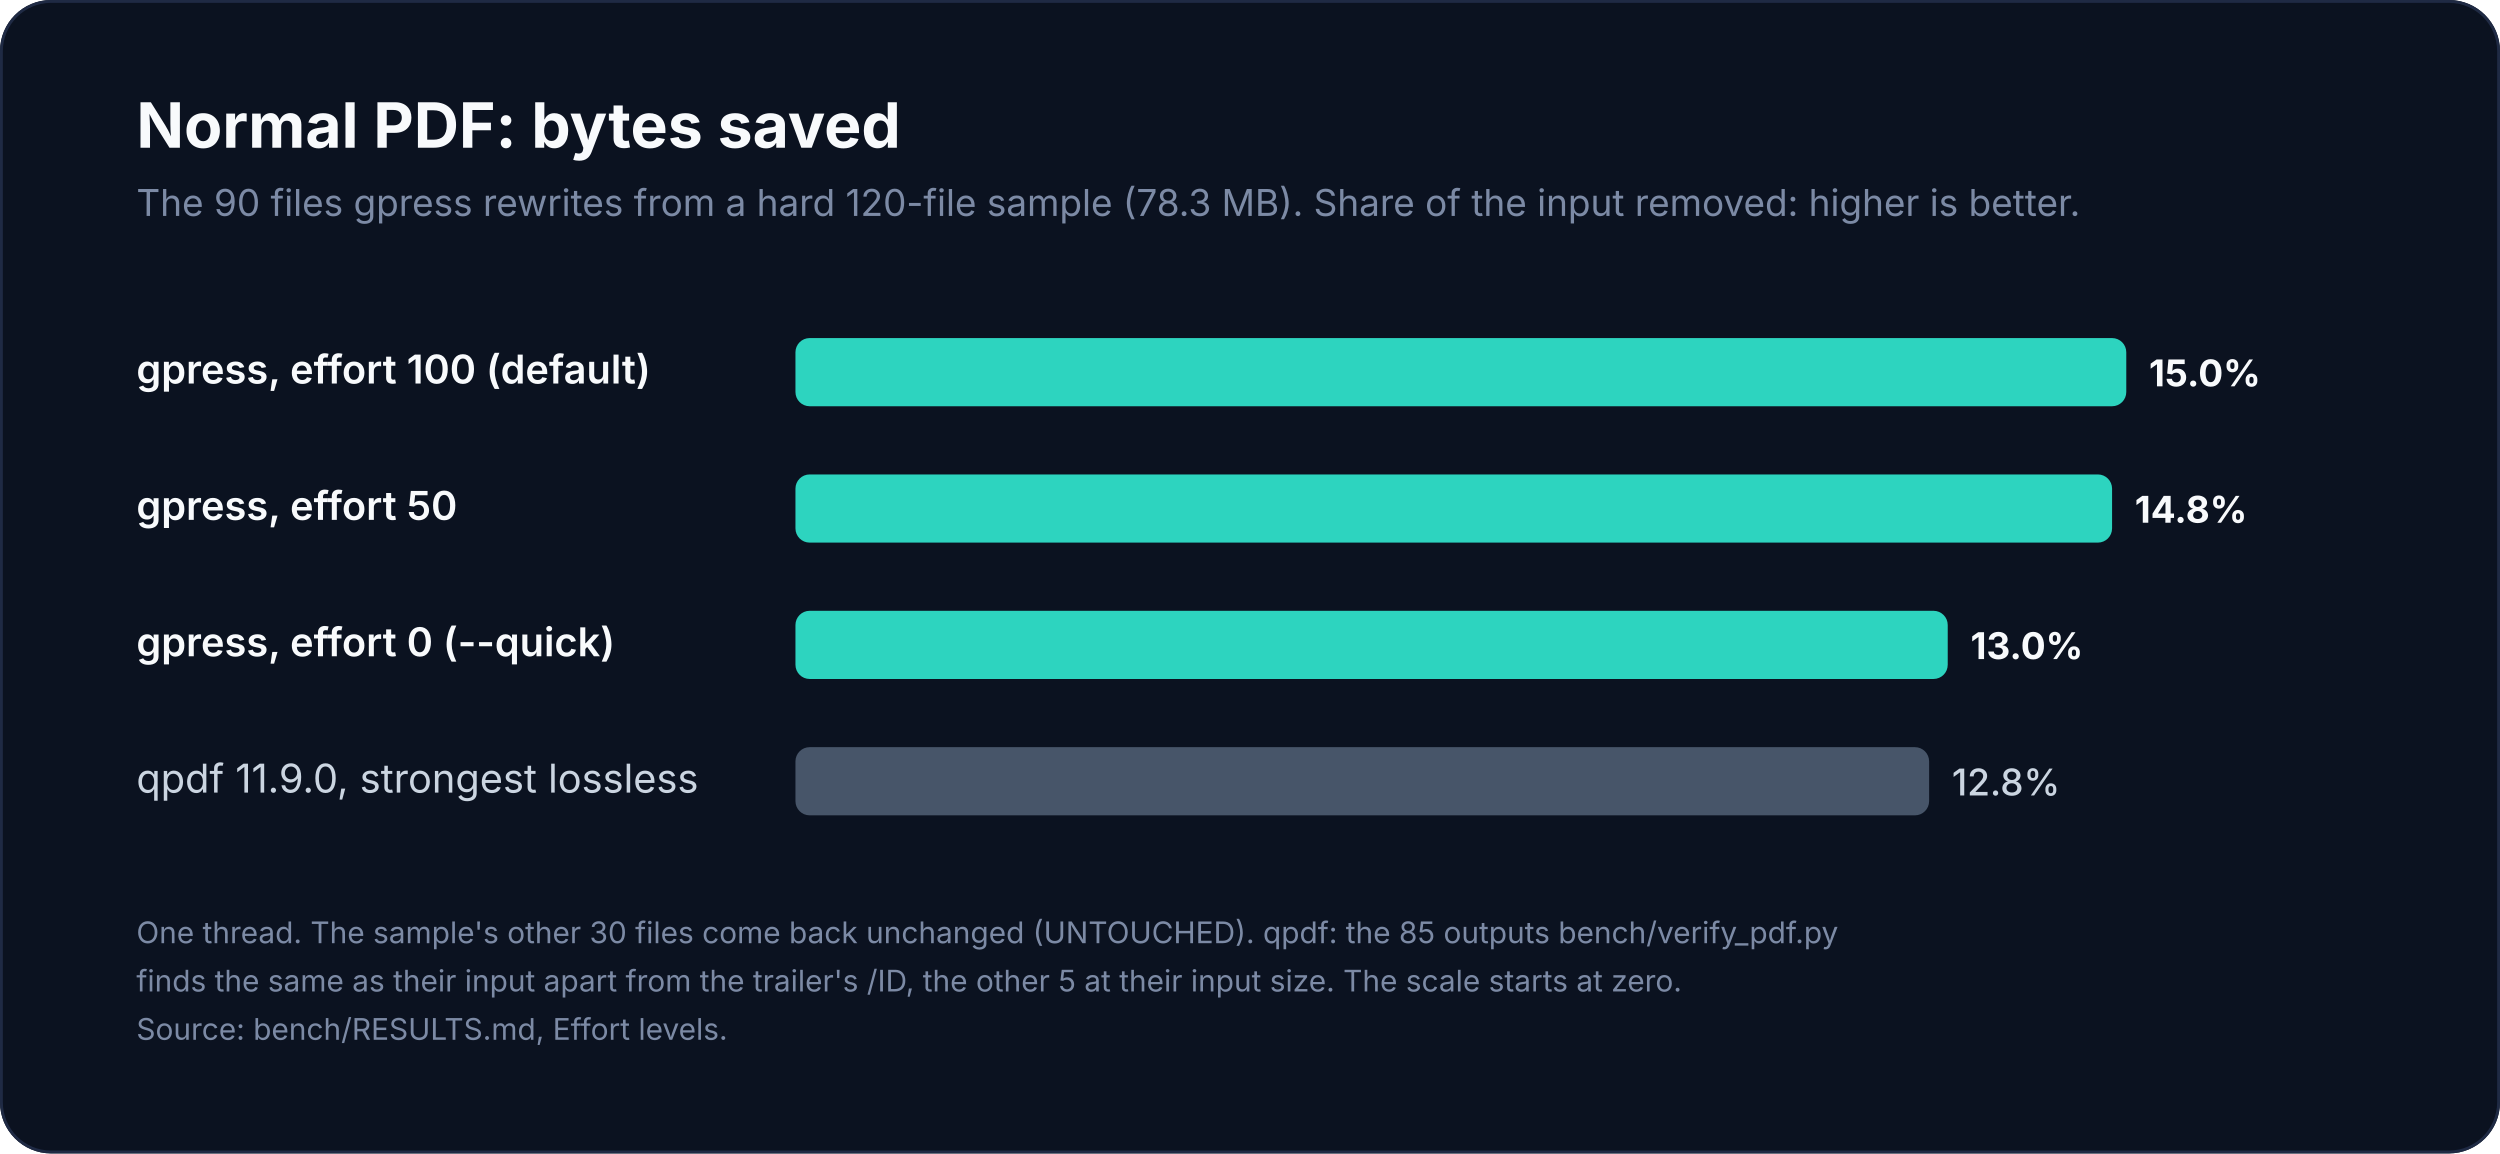
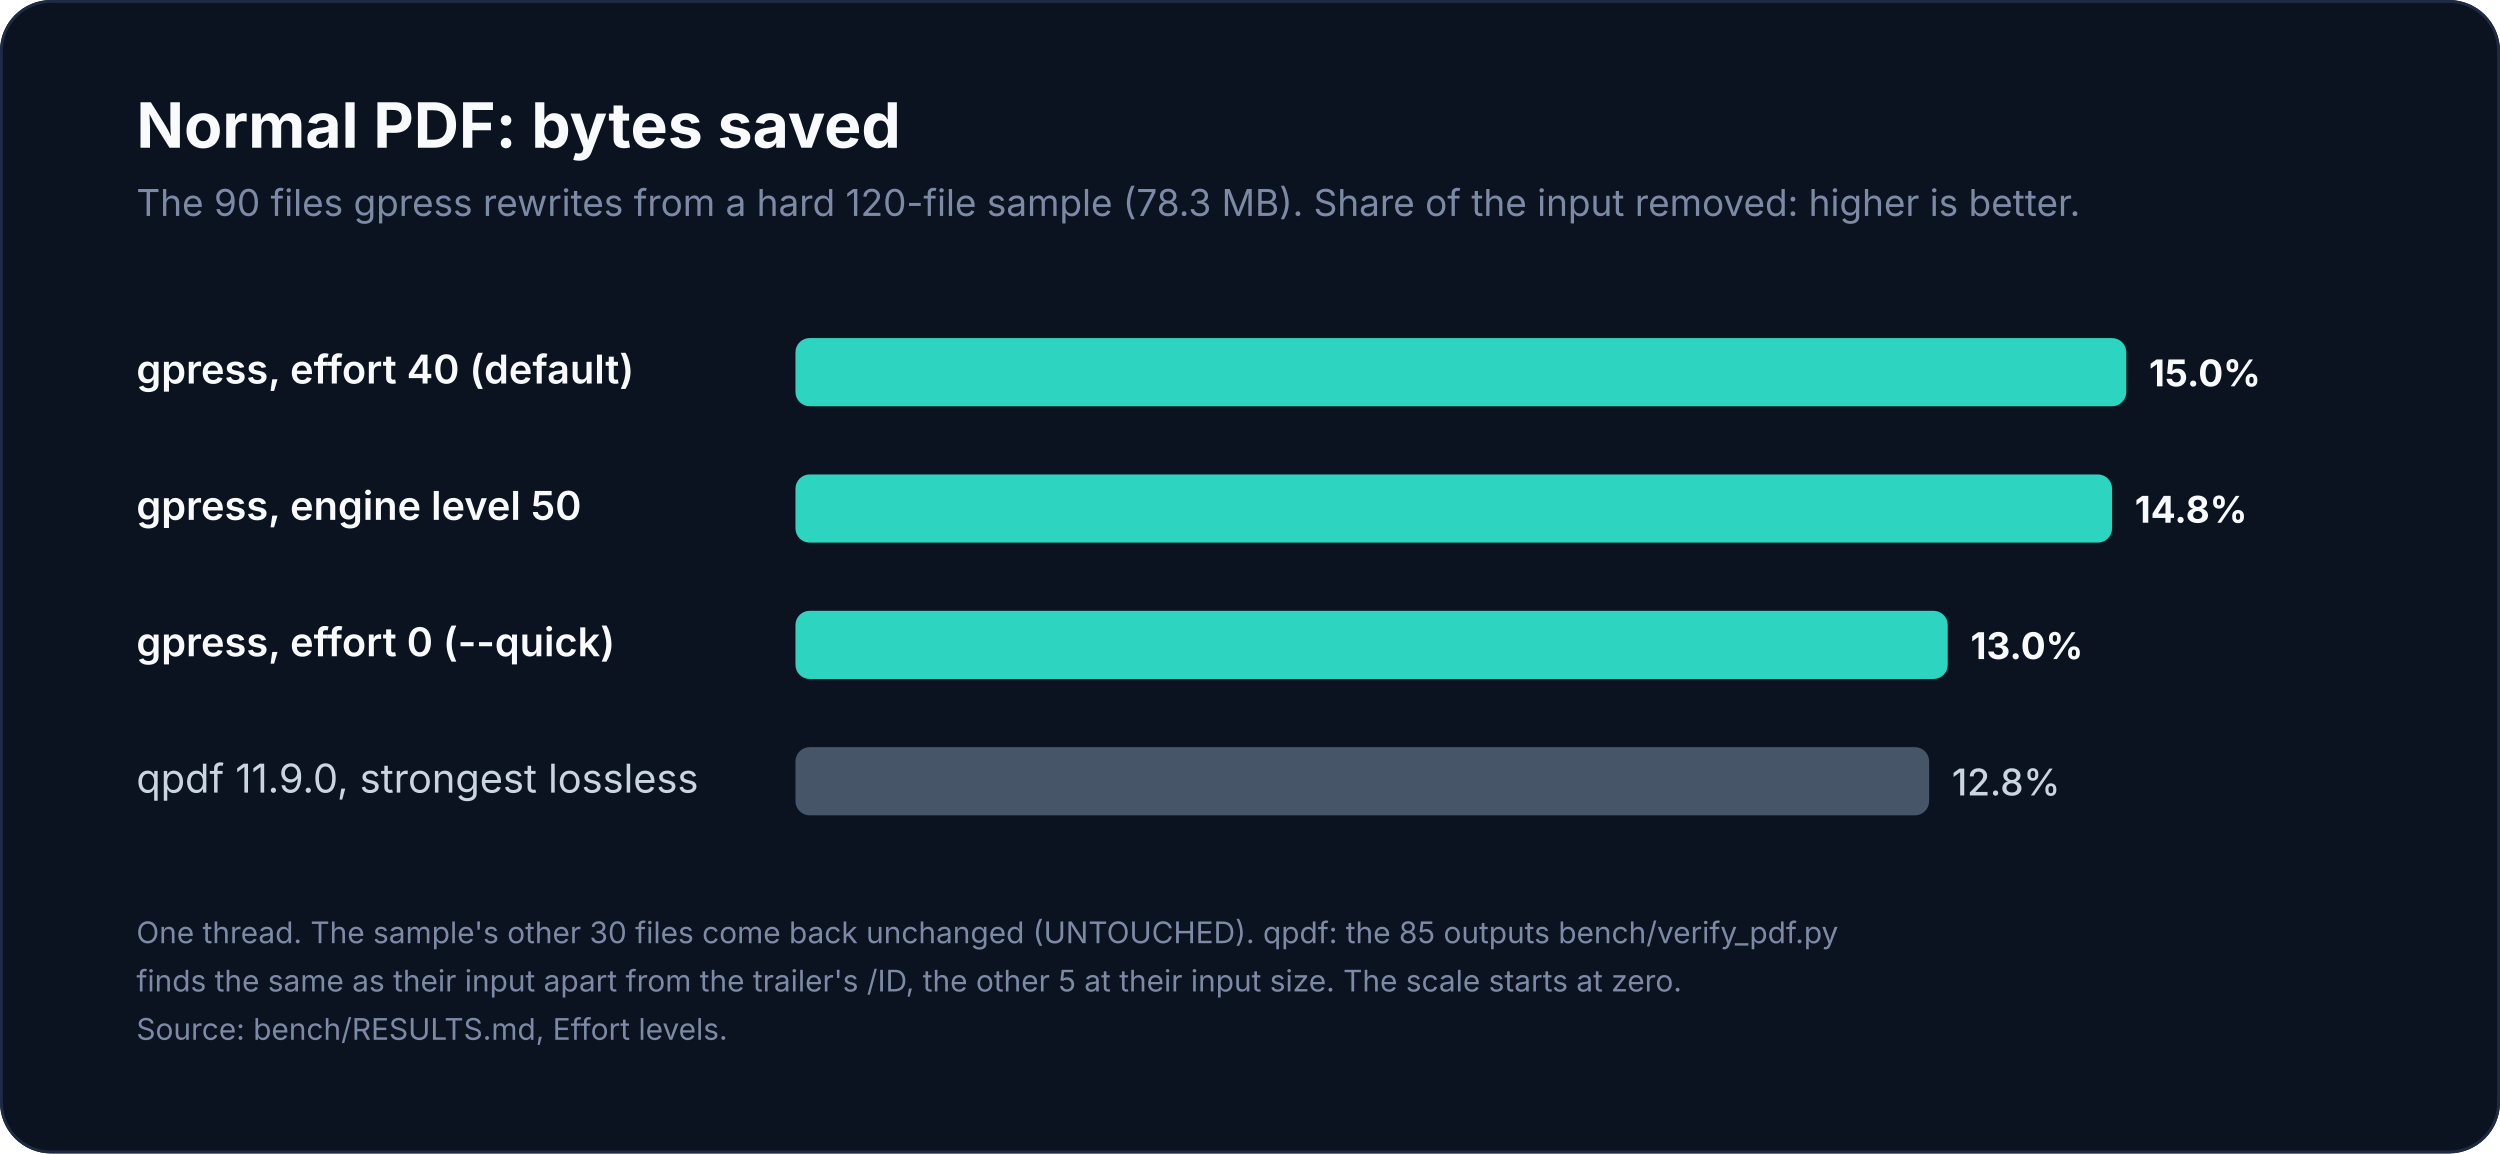
- <svg xmlns="http://www.w3.org/2000/svg" width="1760" height="812" viewBox="0 0 1760 812" role="img" aria-label="Bytes saved on 90 PDFs: gpress effort 100 15.0%, effort 50 14.8%, effort 0 13.0%, qpdf 11.9.0 strongest lossless 12.8%">
+ <svg xmlns="http://www.w3.org/2000/svg" width="1760" height="812" viewBox="0 0 1760 812" role="img" aria-label="Bytes saved on 90 PDFs: gpress effort 40 15.0%, engine level 50 14.8%, effort 0 13.0%, qpdf 11.9.0 strongest lossless 12.8%">
  <rect width="1760" height="812" rx="36" fill="#0b1220" />
  <rect x="1" y="1" width="1758" height="810" rx="35" fill="none" stroke="#1f2a44" stroke-width="2" />
  <text x="96" y="104" font-family="Inter, ui-sans-serif, -apple-system, BlinkMacSystemFont, 'Segoe UI', Helvetica, Arial, sans-serif" font-size="44" font-weight="700" fill="#f8fafc" text-anchor="start">Normal PDF: bytes saved</text>
  <text x="96" y="152" font-family="Inter, ui-sans-serif, -apple-system, BlinkMacSystemFont, 'Segoe UI', Helvetica, Arial, sans-serif" font-size="26" font-weight="400" fill="#7c8aa5" text-anchor="start">The 90 files gpress rewrites from a hard 120-file sample (78.3 MB). Share of the input removed: higher is better.</text>
-   <text x="96" y="270" font-family="Inter, ui-sans-serif, -apple-system, BlinkMacSystemFont, 'Segoe UI', Helvetica, Arial, sans-serif" font-size="28" font-weight="600" fill="#f8fafc" text-anchor="start">gpress, effort 100 (default)</text>
+   <text x="96" y="270" font-family="Inter, ui-sans-serif, -apple-system, BlinkMacSystemFont, 'Segoe UI', Helvetica, Arial, sans-serif" font-size="28" font-weight="600" fill="#f8fafc" text-anchor="start">gpress, effort 40 (default)</text>
  <rect x="560" y="238" width="936.9" height="48" rx="10" fill="#2dd4bf" />
  <text x="1512.875" y="272" font-family="Inter, ui-sans-serif, -apple-system, BlinkMacSystemFont, 'Segoe UI', Helvetica, Arial, sans-serif" font-size="26" font-weight="700" fill="#f8fafc" text-anchor="start">15.0%</text>
-   <text x="96" y="366" font-family="Inter, ui-sans-serif, -apple-system, BlinkMacSystemFont, 'Segoe UI', Helvetica, Arial, sans-serif" font-size="28" font-weight="600" fill="#f8fafc" text-anchor="start">gpress, effort 50</text>
+   <text x="96" y="366" font-family="Inter, ui-sans-serif, -apple-system, BlinkMacSystemFont, 'Segoe UI', Helvetica, Arial, sans-serif" font-size="28" font-weight="600" fill="#f8fafc" text-anchor="start">gpress, engine level 50</text>
  <rect x="560" y="334" width="926.9" height="48" rx="10" fill="#2dd4bf" />
  <text x="1502.875" y="368" font-family="Inter, ui-sans-serif, -apple-system, BlinkMacSystemFont, 'Segoe UI', Helvetica, Arial, sans-serif" font-size="26" font-weight="700" fill="#f8fafc" text-anchor="start">14.8%</text>
  <text x="96" y="462" font-family="Inter, ui-sans-serif, -apple-system, BlinkMacSystemFont, 'Segoe UI', Helvetica, Arial, sans-serif" font-size="28" font-weight="600" fill="#f8fafc" text-anchor="start">gpress, effort 0 (--quick)</text>
  <rect x="560" y="430" width="811.2" height="48" rx="10" fill="#2dd4bf" />
  <text x="1387.25" y="464" font-family="Inter, ui-sans-serif, -apple-system, BlinkMacSystemFont, 'Segoe UI', Helvetica, Arial, sans-serif" font-size="26" font-weight="700" fill="#f8fafc" text-anchor="start">13.0%</text>
  <text x="96" y="558" font-family="Inter, ui-sans-serif, -apple-system, BlinkMacSystemFont, 'Segoe UI', Helvetica, Arial, sans-serif" font-size="28" font-weight="400" fill="#cbd5e1" text-anchor="start">qpdf 11.9.0, strongest lossless</text>
  <rect x="560" y="526" width="798.1" height="48" rx="10" fill="#475569" />
  <text x="1374.125" y="560" font-family="Inter, ui-sans-serif, -apple-system, BlinkMacSystemFont, 'Segoe UI', Helvetica, Arial, sans-serif" font-size="26" font-weight="500" fill="#cbd5e1" text-anchor="start">12.8%</text>
  <text x="96" y="664" font-family="Inter, ui-sans-serif, -apple-system, BlinkMacSystemFont, 'Segoe UI', Helvetica, Arial, sans-serif" font-size="21" font-weight="400" fill="#7c8aa5" text-anchor="start">One thread. The sample's other 30 files come back unchanged (UNTOUCHED). qpdf: the 85 outputs bench/verify_pdf.py</text>
  <text x="96" y="698" font-family="Inter, ui-sans-serif, -apple-system, BlinkMacSystemFont, 'Segoe UI', Helvetica, Arial, sans-serif" font-size="21" font-weight="400" fill="#7c8aa5" text-anchor="start">finds the same as their input apart from the trailer's /ID, the other 5 at their input size. The scale starts at zero.</text>
  <text x="96" y="732" font-family="Inter, ui-sans-serif, -apple-system, BlinkMacSystemFont, 'Segoe UI', Helvetica, Arial, sans-serif" font-size="21" font-weight="400" fill="#7c8aa5" text-anchor="start">Source: bench/RESULTS.md, Effort levels.</text>
</svg>
